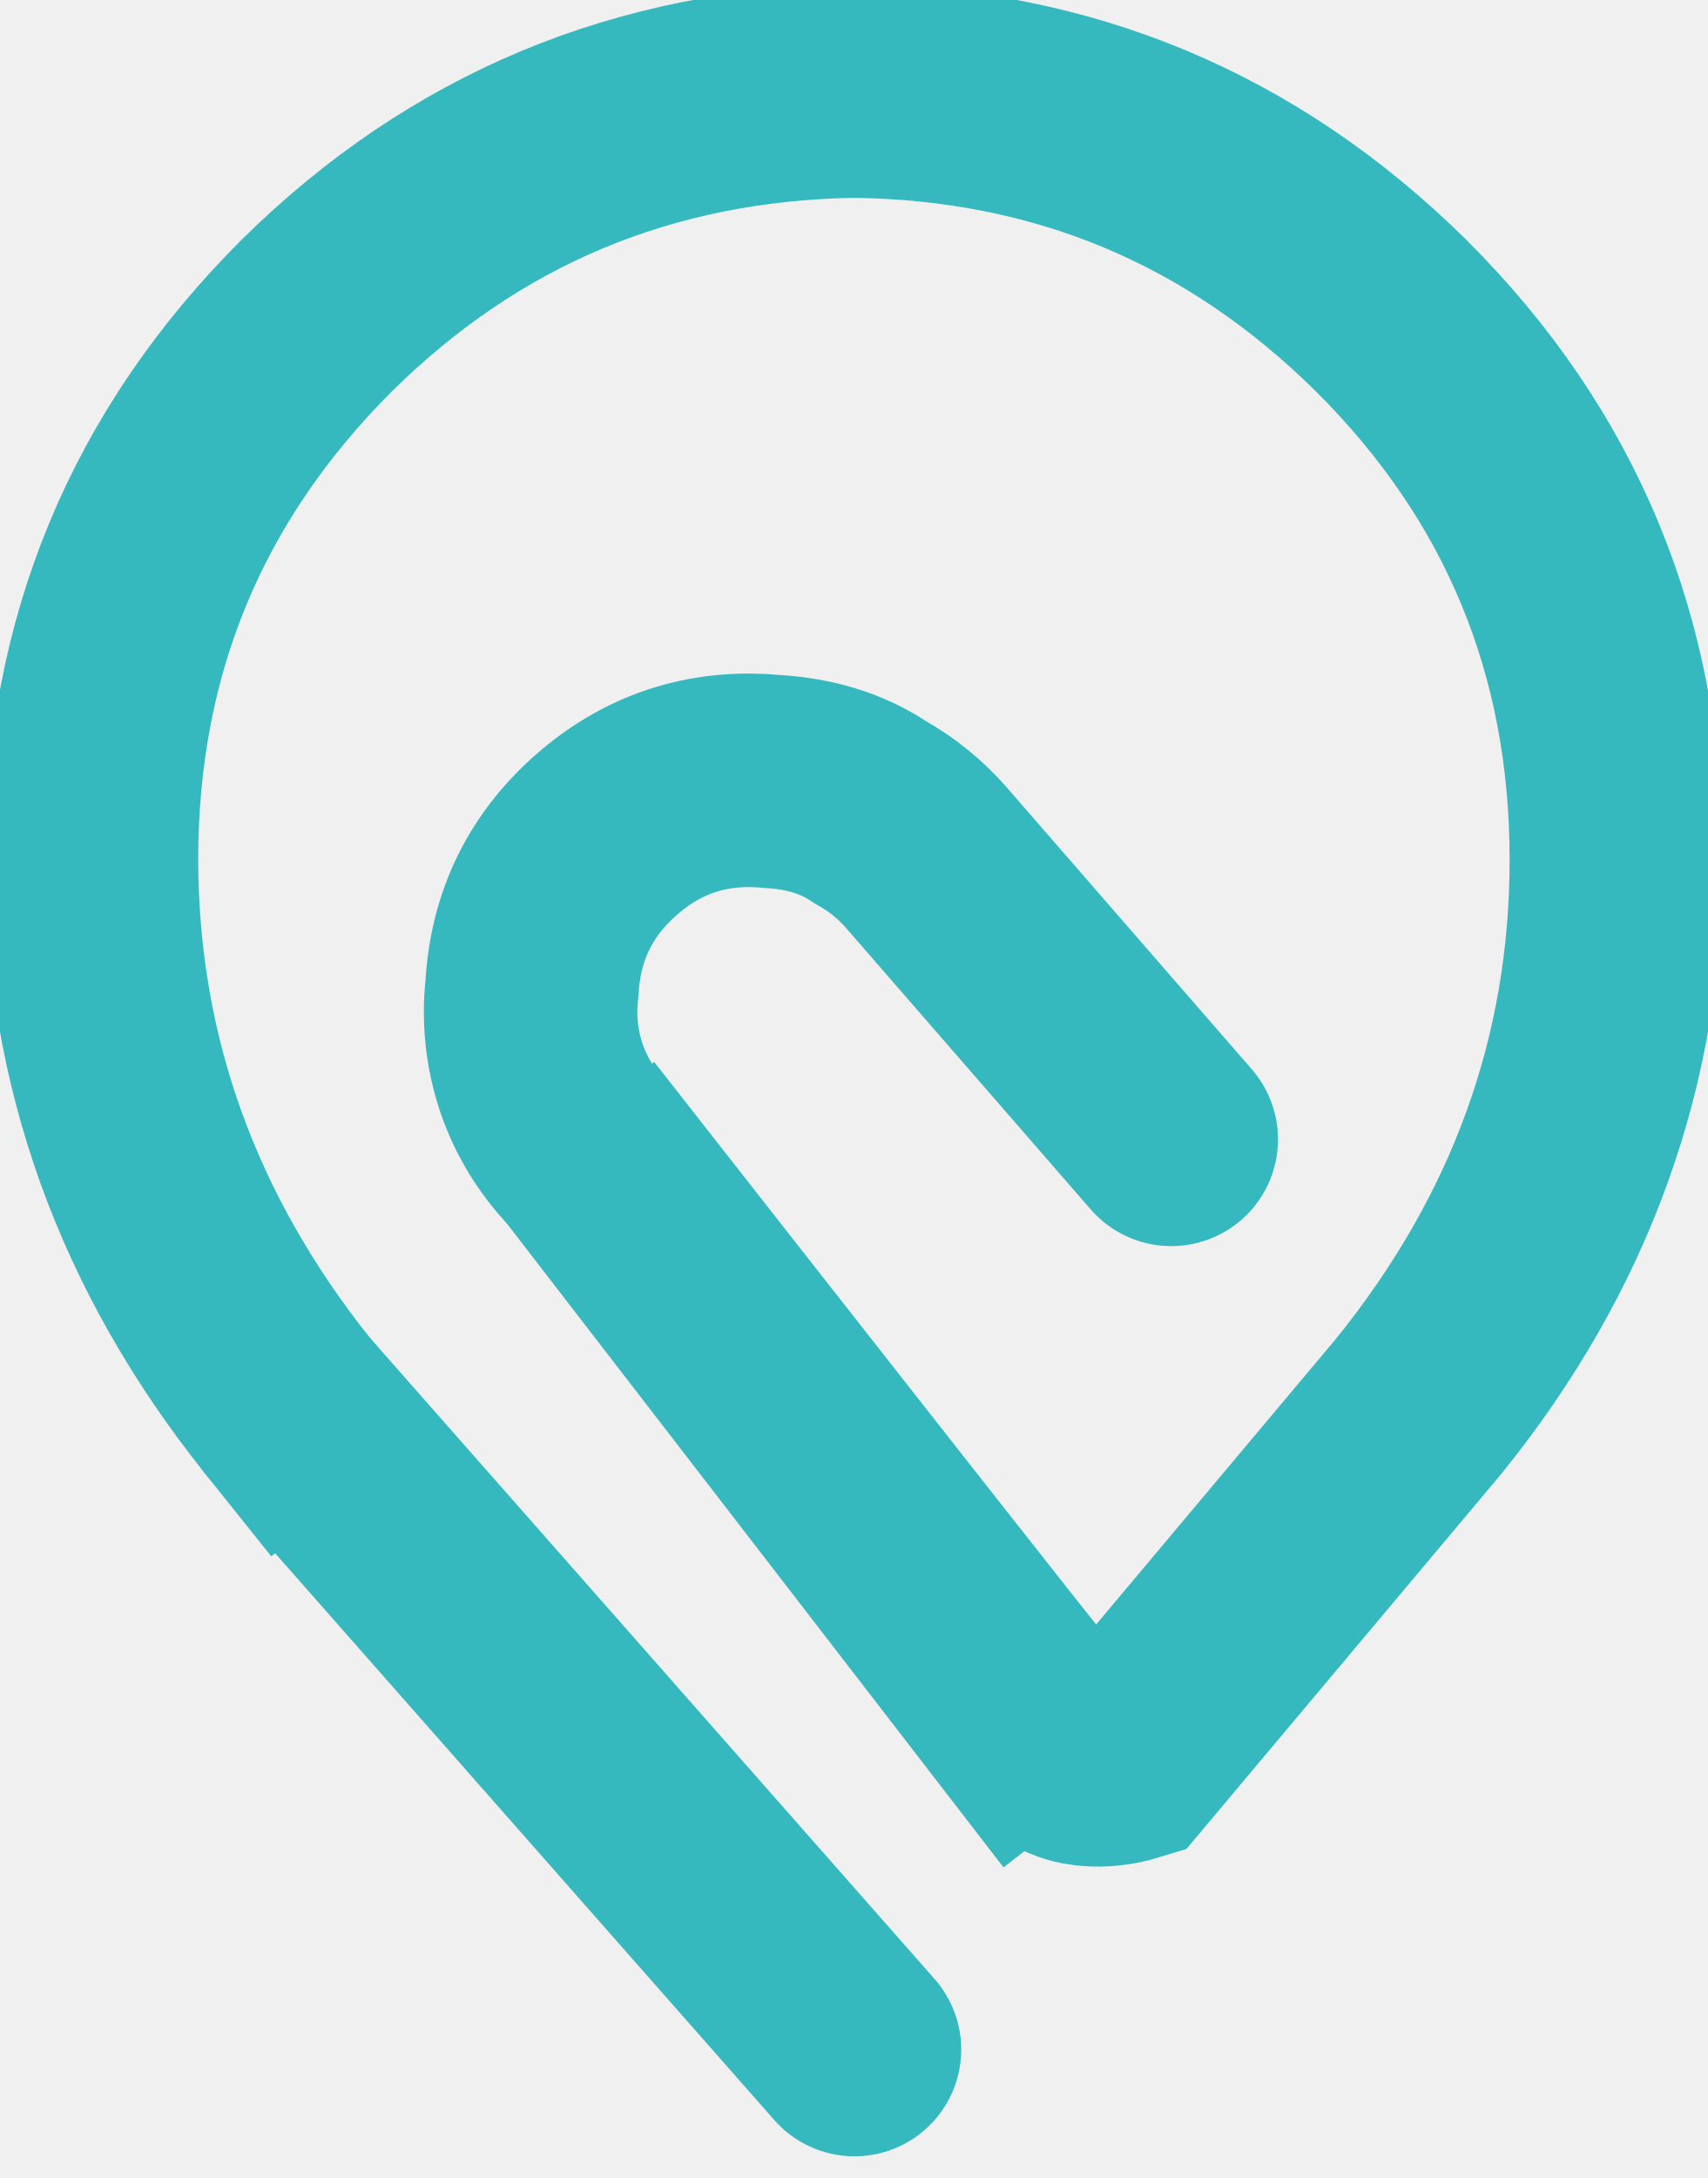
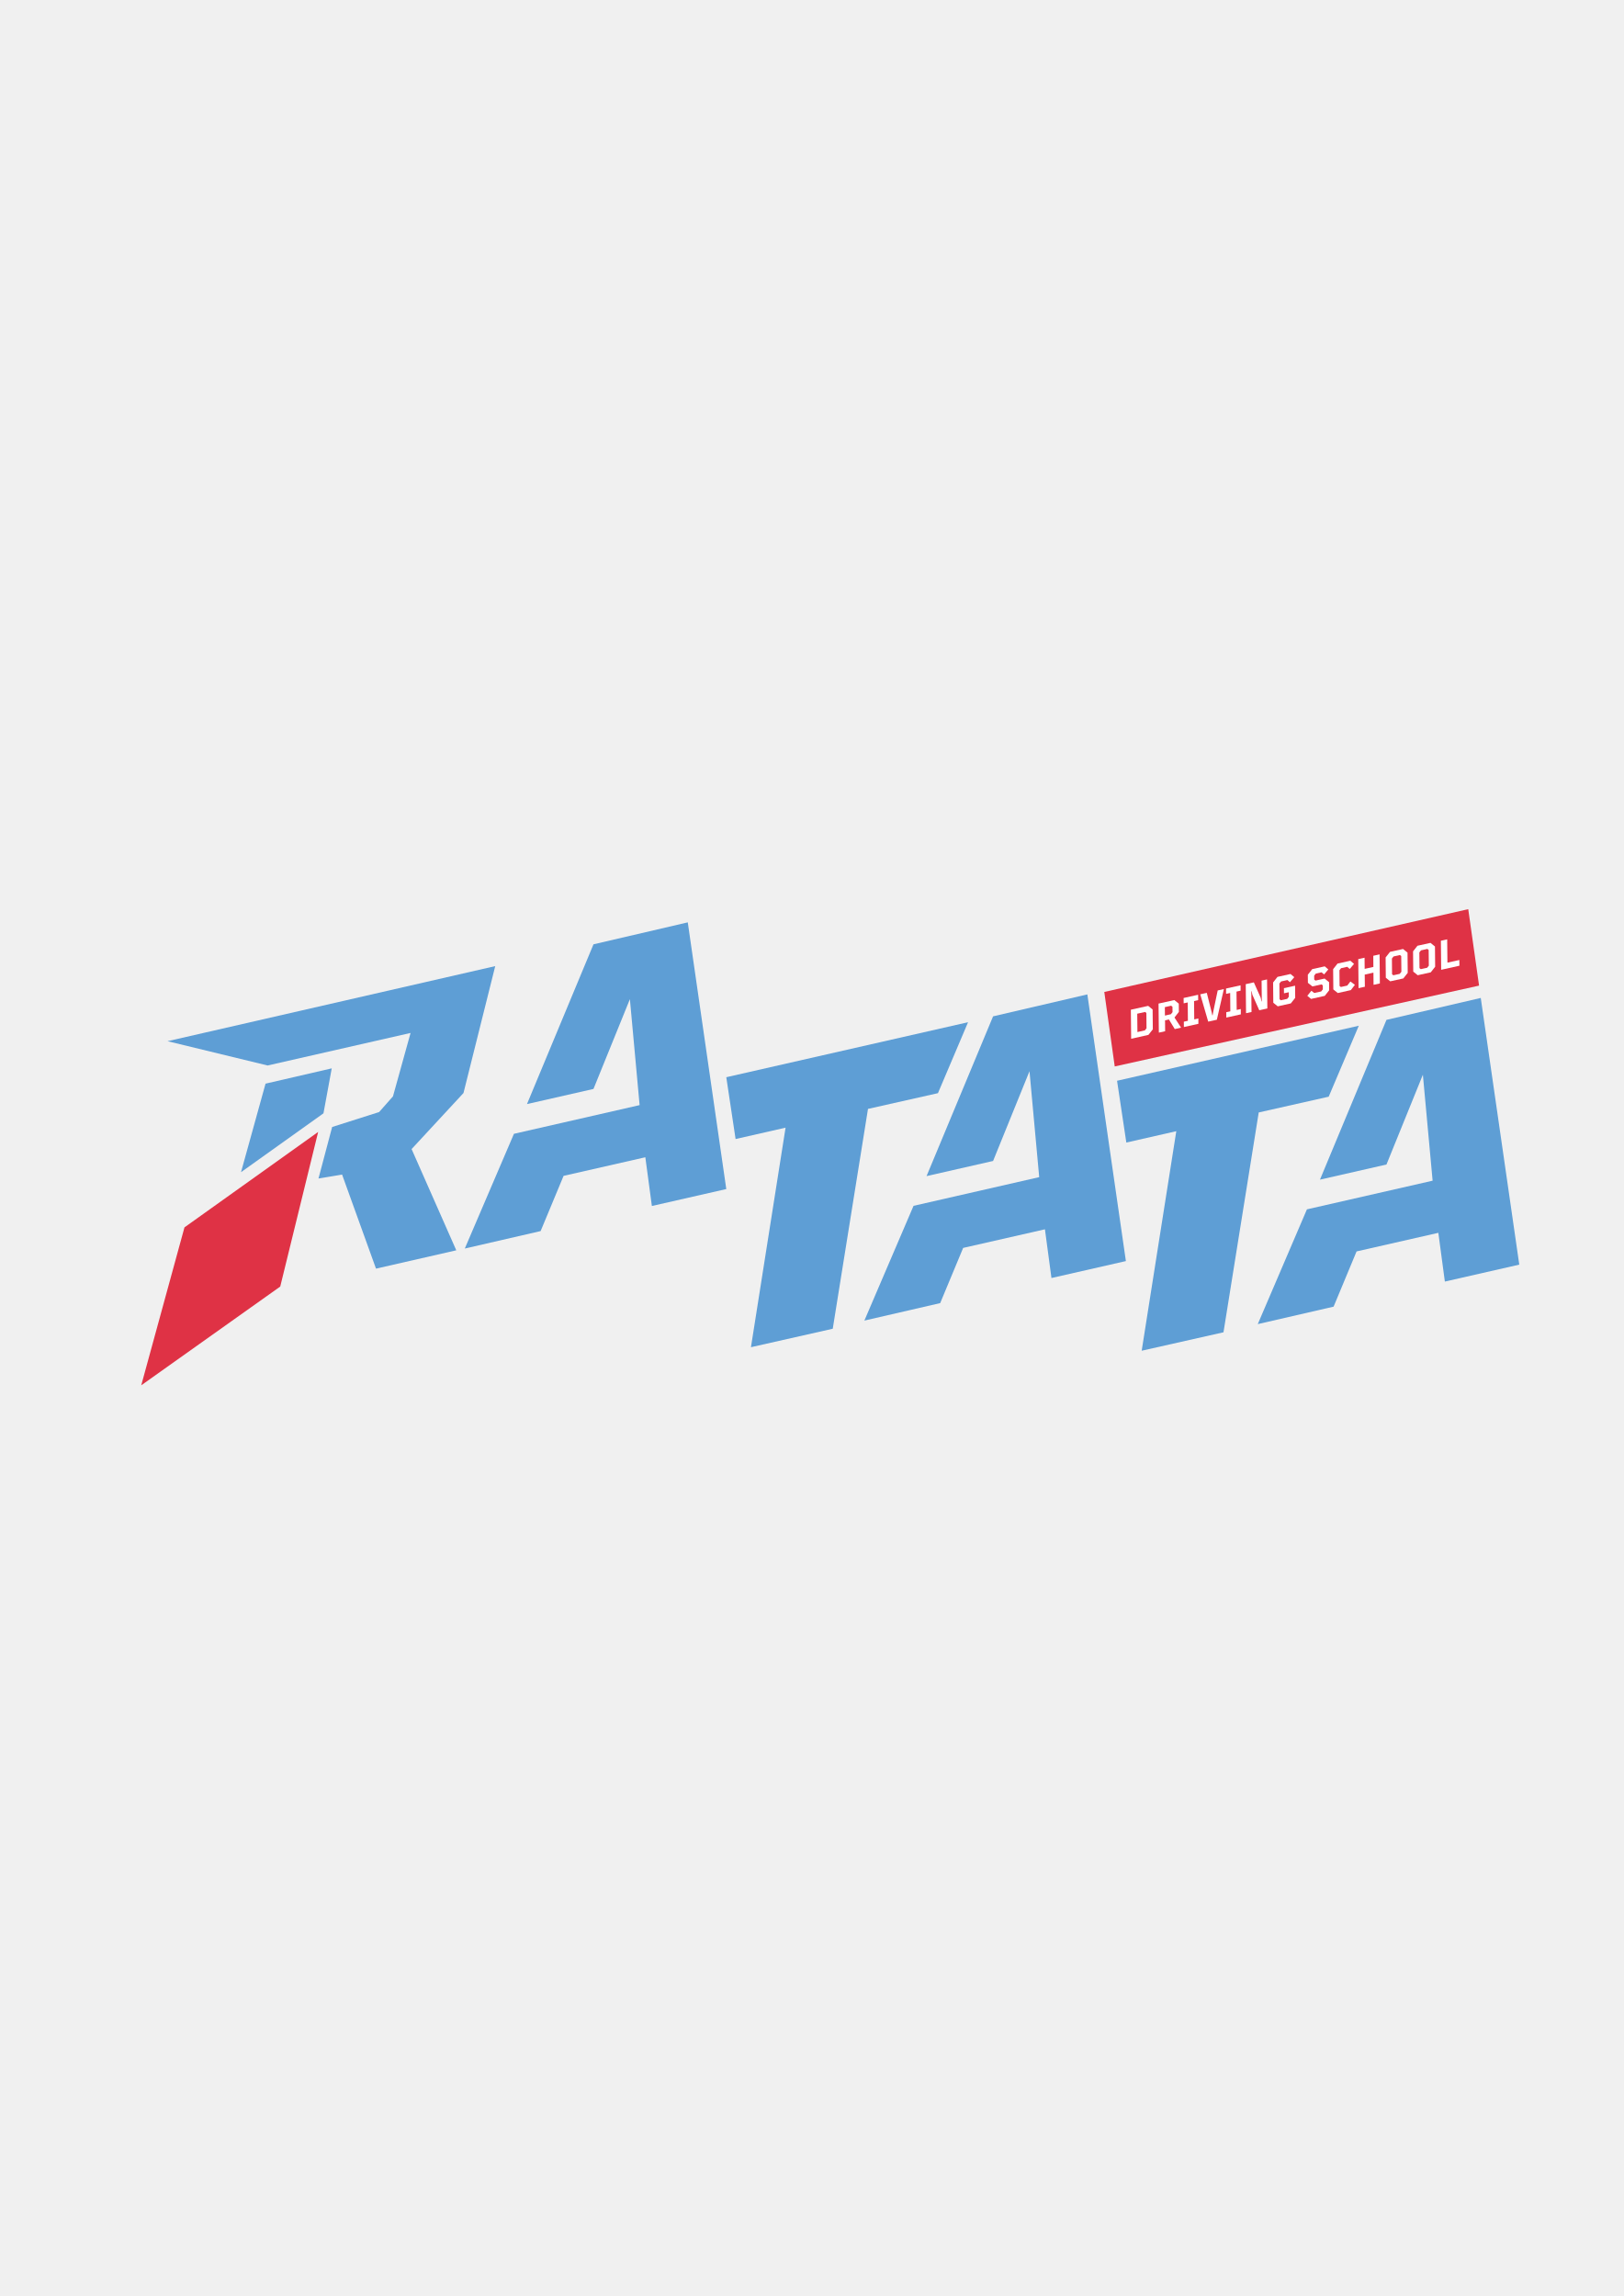
- <svg xmlns="http://www.w3.org/2000/svg" width="40" height="51" viewBox="0 0 40 51" fill="none">
-   <path d="M6.745 32.93C3.686 29.104 2.151 24.837 2.142 20.131C2.142 15.146 3.902 10.898 7.422 7.386C10.888 3.964 15.076 2.213 19.986 2.132C24.887 2.186 29.085 3.937 32.578 7.386C36.098 10.889 37.858 15.137 37.858 20.131C37.858 24.846 36.315 29.113 33.228 32.93L26.35 41.121C26.35 41.121 25.294 41.444 24.725 40.852C24.481 40.609 14.896 28.376 14.896 28.376" stroke="#35B8BE" stroke-width="5" stroke-miterlimit="3" stroke-linecap="square" />
-   <path d="M13.758 27.002C13.269 26.497 12.899 25.889 12.675 25.224C12.453 24.556 12.379 23.848 12.459 23.149C12.54 21.667 13.136 20.455 14.273 19.485C15.383 18.541 16.656 18.164 18.091 18.299C18.957 18.353 19.716 18.568 20.393 19.026C20.884 19.299 21.324 19.655 21.692 20.077L27.433 26.679" stroke="#35B8BE" stroke-width="5" stroke-miterlimit="3" stroke-linecap="round" stroke-linejoin="round" />
-   <path d="M20.013 47.992L6.745 32.93M25.483 42.199L13.758 27.002L25.483 42.199Z" stroke="#35B8BE" stroke-width="5" stroke-miterlimit="3" stroke-linecap="round" />
+ <svg xmlns="http://www.w3.org/2000/svg" version="1.1" id="Слой_1" x="0px" y="0px" viewBox="0 0 595.28 841.89" style="enable-background:new 0 0 595.28 841.89;" xml:space="preserve">
+   <style type="text/css">
+ 	.st0{fill:#5E9ED5;}
+ 	.st1{fill:#DF3245;}
+ 	.st2{fill:#3A89C7;}
+ 	.st3{fill:#FFFFFF;}
+ </style>
+   <polygon class="st0" points="98.11,390.69 150.52,378.76 144.07,402.01 138.99,407.76 121.77,413.24 116.76,432.13 125.41,430.68   137.85,465.18 167.28,458.46 150.9,421.34 169.92,400.79 181.56,354.25 61.41,381.78 " />
+   <polygon class="st0" points="97.35,397.35 121.62,391.74 118.59,408.23 88.36,429.81 " />
+   <polygon class="st1" points="116.64,415.06 102.74,471.75 51.78,507.96 67.63,450.05 " />
+   <polygon class="st0" points="409.53,396.29 412.93,418.95 431.25,414.78 418.56,495.28 448.55,488.52 461.47,407.91 487.12,402.13   498.16,376.11 " />
+   <polygon class="st0" points="508.3,373.96 483.92,432.55 508.3,427 521.65,394.08 525.22,432.93 479.14,443.44 461.12,485.52   488.92,479.12 497.34,458.87 527.32,452.05 529.71,469.92 556.99,463.71 542.87,365.92 " />
+   <path class="st2" d="M406.69,361.41" />
+   <polygon class="st1" points="404.85,363.73 408.68,391.04 542.25,361.4 538.28,333.37 " />
+   <g>
+     <path class="st3" d="M414.7,380.89l-0.11-10.65l6.35-1.41l1.63,1.32l0.07,7.28l-1.61,2.04L414.7,380.89z M419.73,377.81l0.6-0.76   l-0.05-5.61l-0.47-0.38l-2.88,0.64l0.07,6.73L419.73,377.81z" />
+     <path class="st3" d="M433.01,376.82l-2.32,0.52l-2.15-3.53l-1.42,0.32l0.04,4l-2.31,0.51l-0.11-10.65l5.79-1.29l1.63,1.32   l0.03,3.03l-1.61,2.05L433.01,376.82z M429.27,371.89l0.6-0.76l-0.03-1.97l-0.47-0.39l-2.32,0.52l0.03,3.1L429.27,371.89z" />
+     <path class="st3" d="M439.35,375.41l-5.32,1.18l-0.02-1.96l1.49-0.33l-0.06-6.73l-1.49,0.33l-0.02-1.96l5.32-1.18l0.02,1.96   l-1.51,0.34l0.07,6.73l1.51-0.34L439.35,375.41z" />
+     <path class="st3" d="M444.57,372.27l0.23-1.31l1.63-7.79l2.26-0.5l-2.57,11.24l-3.17,0.7l-2.92-10.02l2.4-0.53l1.77,7.04l0.25,1.2   L444.57,372.27z" />
+     <path class="st3" d="M454.91,371.94l-5.32,1.18l-0.02-1.96l1.49-0.33l-0.06-6.73l-1.49,0.33l-0.02-1.96l5.32-1.18l0.02,1.96   l-1.51,0.34l0.07,6.73l1.51-0.34L454.91,371.94z" />
+     <path class="st3" d="M464.52,359.13l0.11,10.65l-2.96,0.66l-2.52-5.66l-0.28-1.34l-0.12,0.03l0.08,7.6l-2.01,0.45l-0.11-10.65   l2.97-0.66l2.52,5.66l0.28,1.33l0.12-0.03l-0.08-7.59L464.52,359.13z" />
+     <path class="st3" d="M472.92,360.15l-0.93-0.79l-2.34,0.52l-0.6,0.76l0.05,5.76l0.47,0.38l2.34-0.52l0.59-0.76l0-1.67l-1.77,0.39   l-0.02-1.88l4.09-0.91l0.04,4.47l-1.61,2.03l-4.79,1.07l-1.63-1.32l-0.07-7.43l1.61-2.05l4.78-1.06l1.37,1.16L472.92,360.15z" />
+     <path class="st3" d="M485.44,357.29l-0.95-0.77l-2.09,0.47l-0.6,0.76l0.01,1.43l0.47,0.38l3.35-0.75l1.63,1.33l0.03,2.98   l-1.61,2.04l-5.03,1.12l-1.37-1.15l1.5-1.84l1.05,0.82l2.54-0.57l0.6-0.76l-0.01-1.44l-0.47-0.39l-3.35,0.75l-1.64-1.32l-0.03-2.97   l1.61-2.05l4.59-1.02l1.31,1.13L485.44,357.29z" />
+     <path class="st3" d="M495.24,363.05l-4.79,1.07l-1.63-1.32l-0.07-7.43l1.61-2.05l4.69-1.04l1.36,1.16l-1.57,1.86l-0.93-0.79   l-2.25,0.5l-0.6,0.76l0.05,5.76l0.47,0.38l2.34-0.52l1.16-1.5l1.65,1.23L495.24,363.05z" />
+     <path class="st3" d="M505.88,360.6l-2.31,0.51l-0.05-4.46l-3.19,0.71l0.05,4.46l-2.31,0.51l-0.11-10.65l2.31-0.51l0.04,4.09   l3.19-0.71l-0.03-4.09l2.31-0.51L505.88,360.6z" />
+     <path class="st3" d="M509.69,359.83l-1.63-1.32l-0.07-7.43l1.61-2.05l4.78-1.06l1.64,1.33l0.07,7.43l-1.61,2.04L509.69,359.83z    M513.77,356.33l-0.06-5.76l-0.47-0.38l-2.34,0.52l-0.6,0.76l0.05,5.76l0.47,0.38l2.34-0.52L513.77,356.33z" />
+     <path class="st3" d="M519.75,357.59l-1.63-1.32l-0.07-7.43l1.61-2.05l4.78-1.06l1.64,1.33l0.07,7.43l-1.61,2.04L519.75,357.59z    M523.83,354.09l-0.06-5.76l-0.47-0.38l-2.34,0.52l-0.6,0.76l0.05,5.76l0.47,0.38l2.34-0.52L523.83,354.09z" />
+     <path class="st3" d="M530.65,352.98l4.37-0.97l0.03,2.1l-6.69,1.49l-0.11-10.65l2.31-0.51L530.65,352.98z" />
+   </g>
+   <polygon class="st0" points="266.27,394.99 269.68,417.66 288,413.49 275.31,493.99 305.3,487.22 318.22,406.61 343.87,400.84   354.91,374.82 " />
+   <polygon class="st0" points="364.08,372.67 339.69,431.25 364.08,425.7 377.43,392.79 380.99,431.63 334.92,442.15 316.89,484.23   344.69,477.82 353.11,457.58 383.09,450.76 385.48,468.62 412.77,462.41 398.64,364.62 " />
+   <polygon class="st0" points="217.58,346.26 193.2,404.84 217.58,399.29 230.93,366.37 234.49,405.22 188.42,415.74 170.4,457.81   198.2,451.41 206.62,431.16 236.59,424.34 238.99,442.21 266.27,436 252.15,338.21 " />
</svg>
